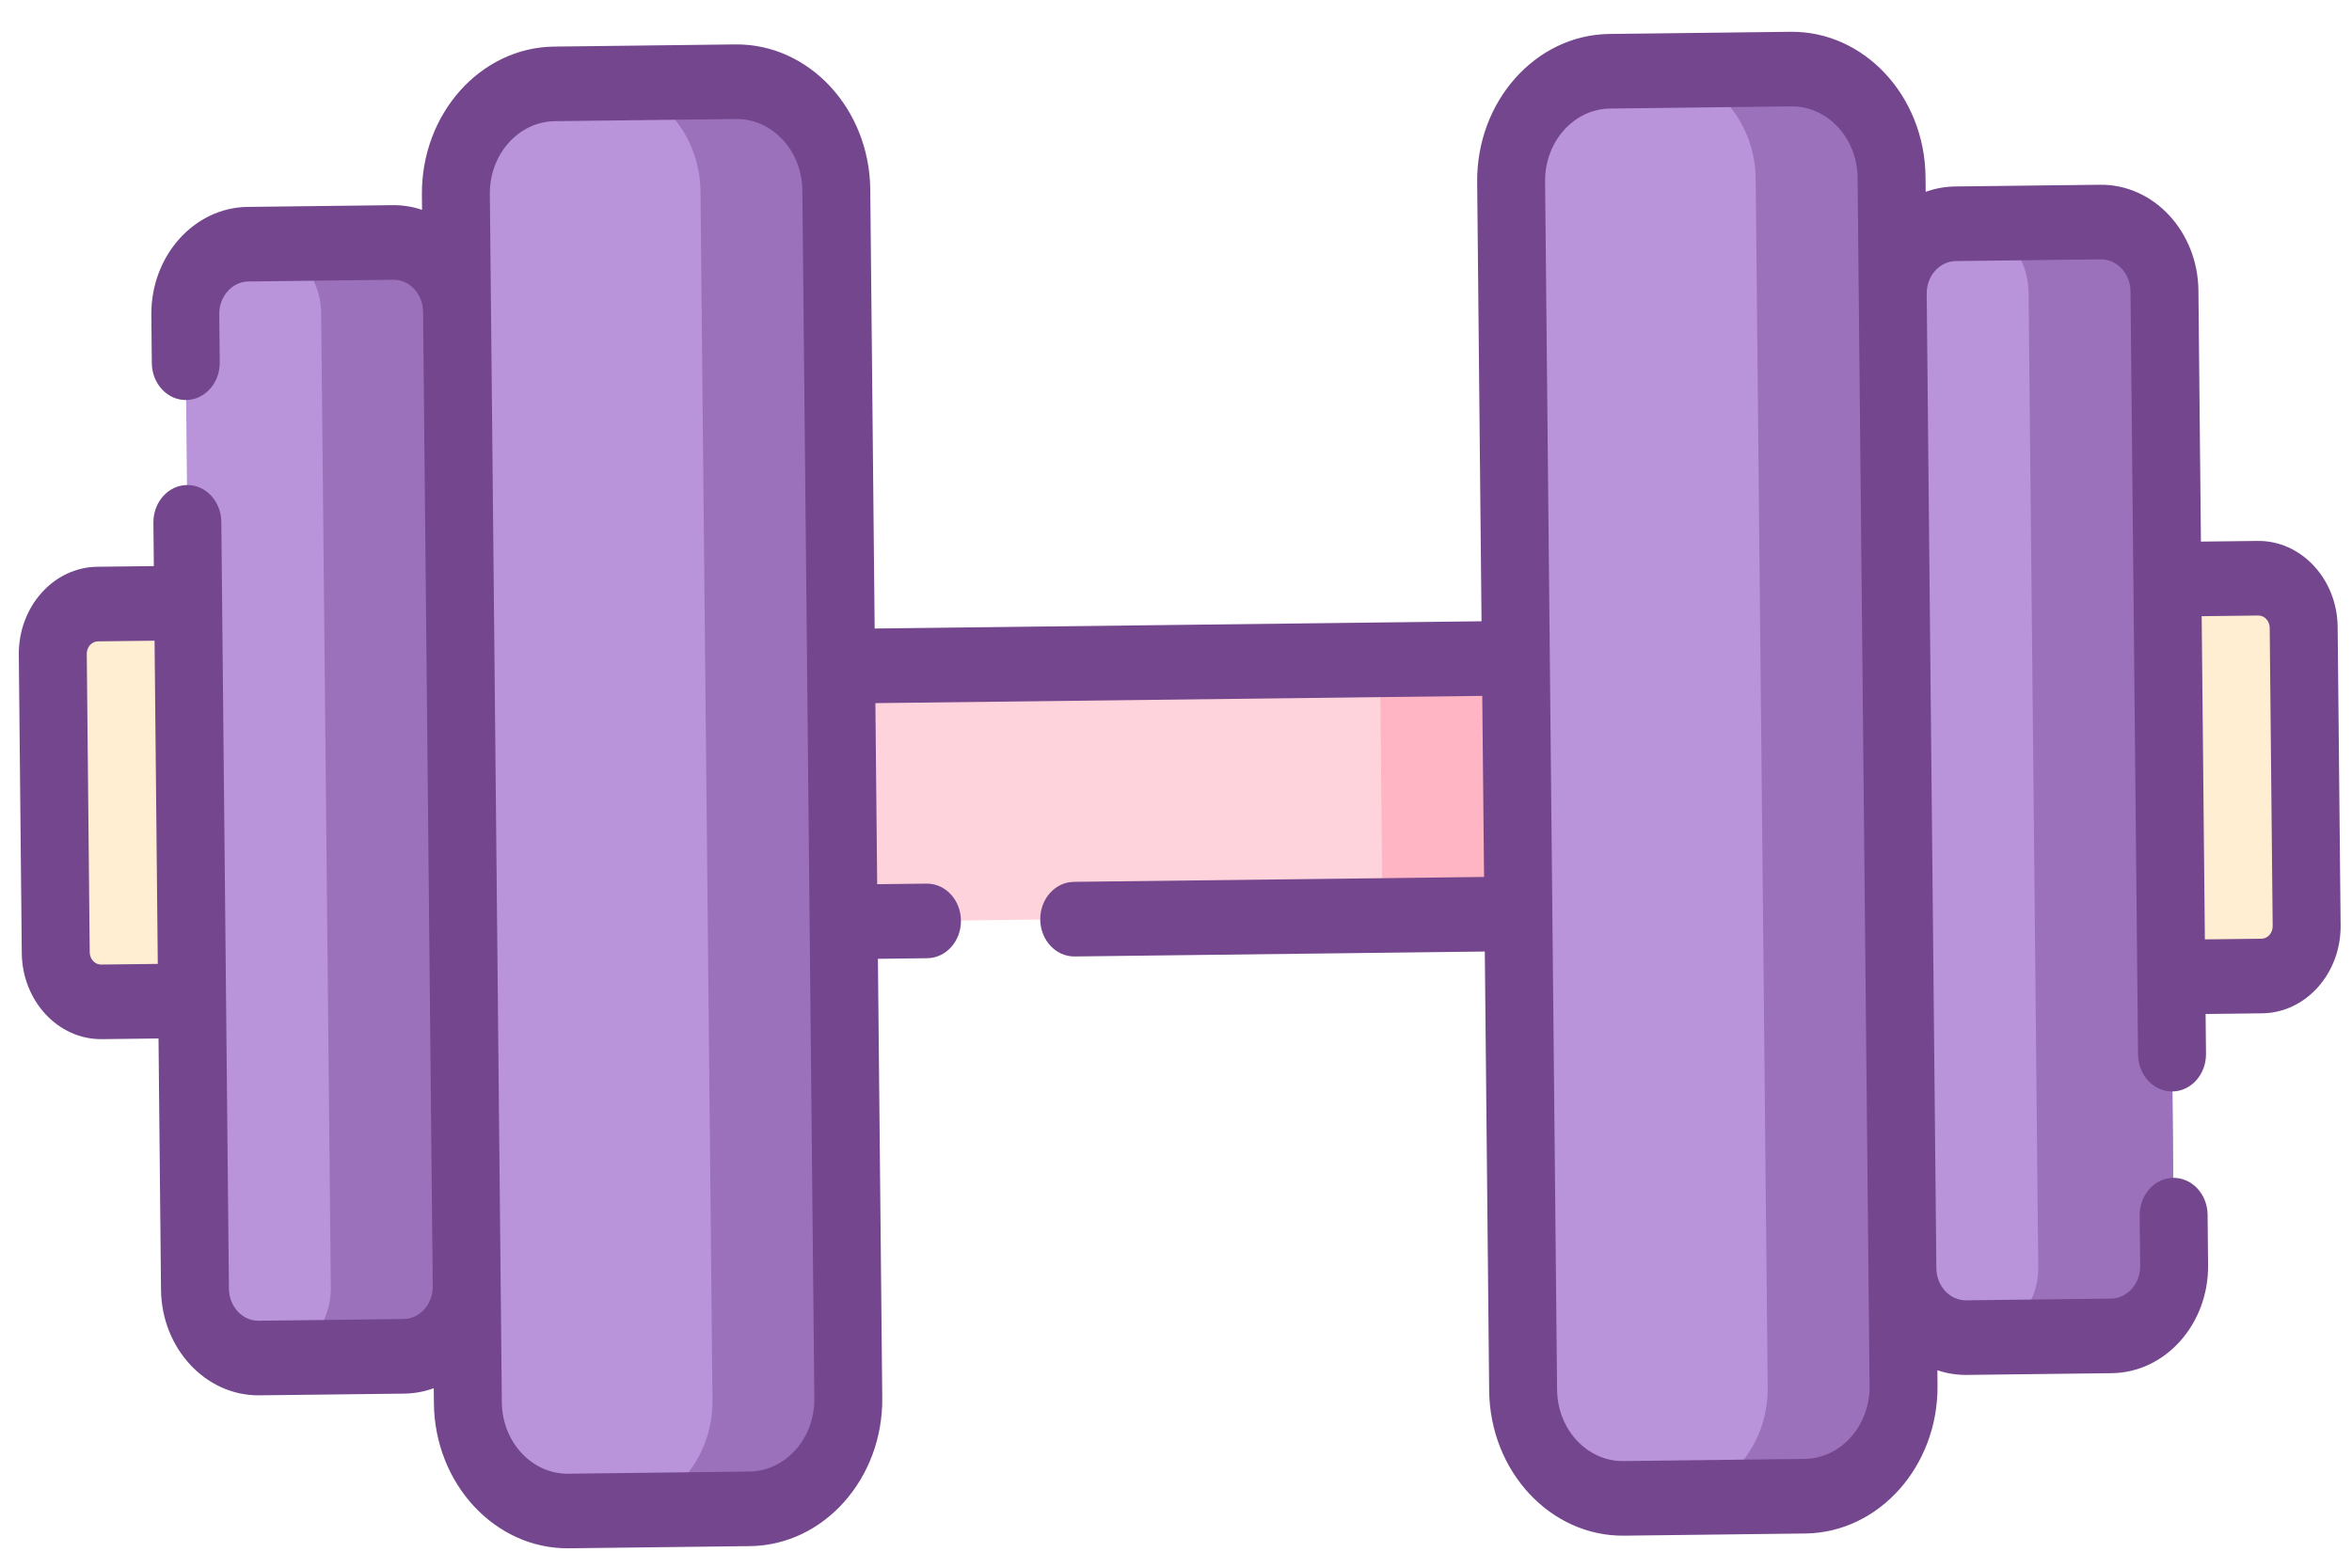
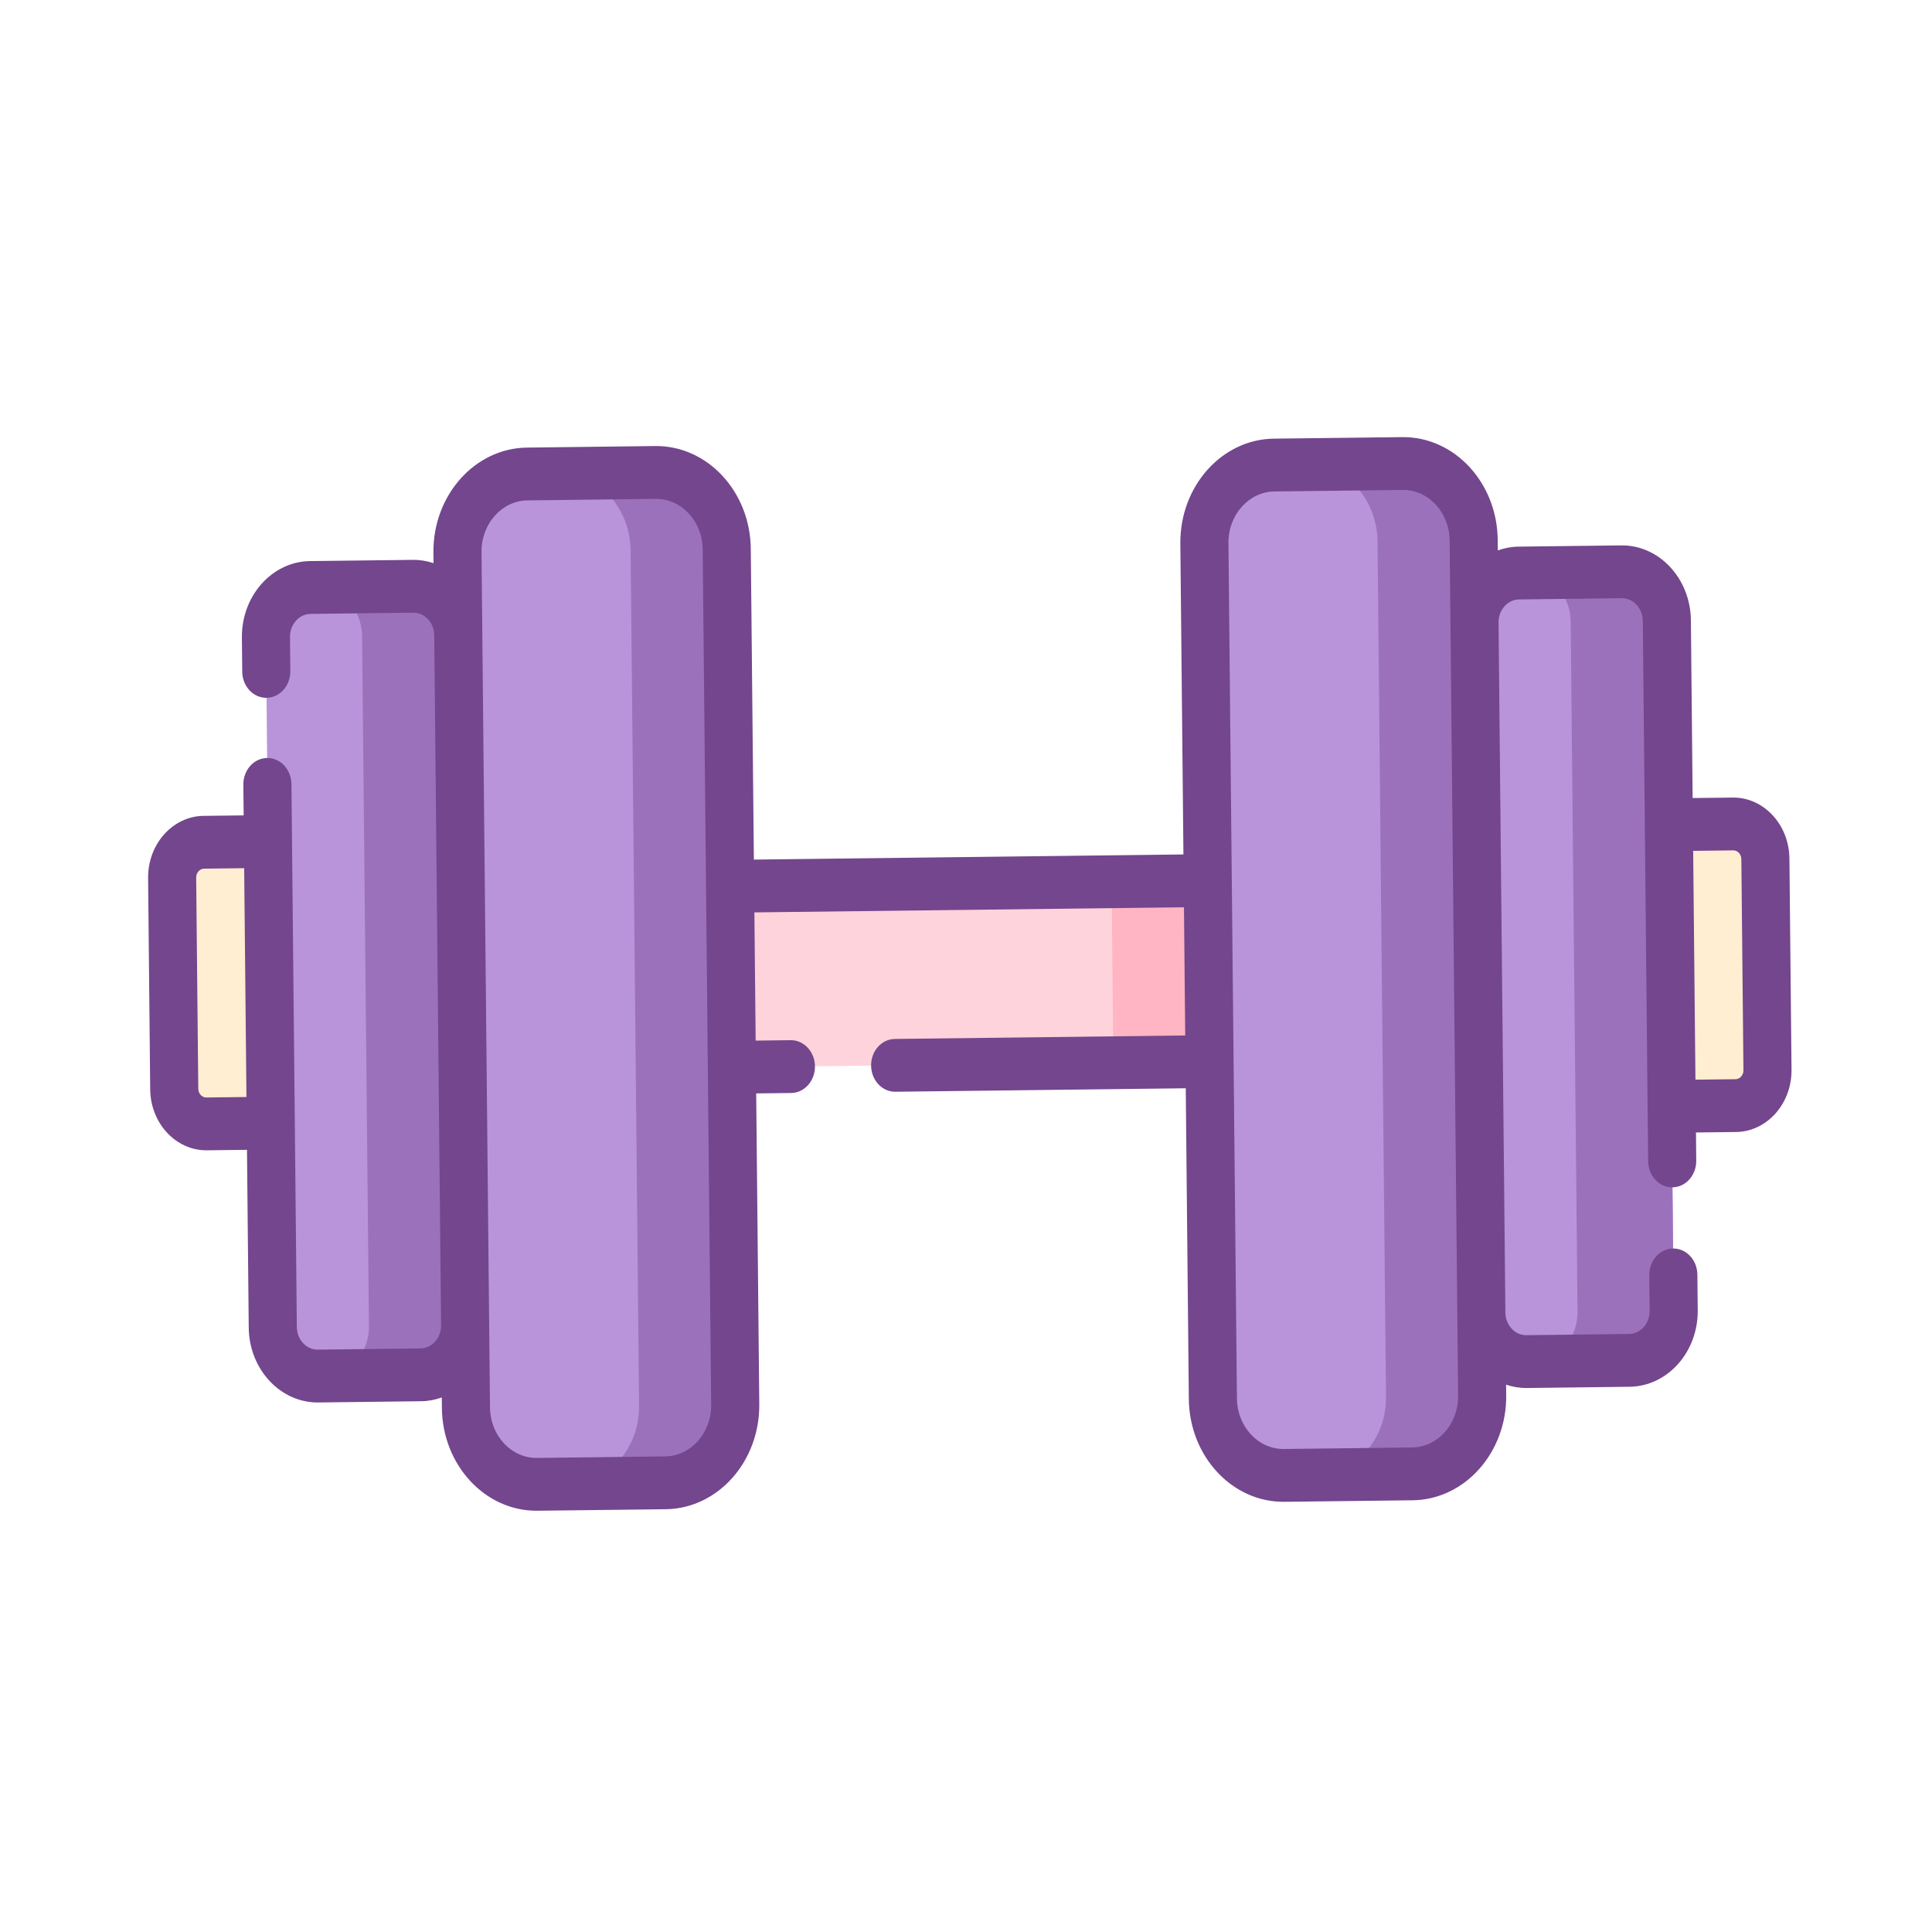
- <svg xmlns="http://www.w3.org/2000/svg" width="81" height="54" viewBox="0 0 81 54" fill="none">
-   <path d="M25.821 51.974L19.582 52.049C17.688 52.072 16.134 50.403 16.114 48.322L15.701 6.7C15.68 4.619 17.2 2.913 19.095 2.891L25.334 2.816C27.229 2.794 28.782 4.462 28.802 6.543L29.215 48.165C29.236 50.246 27.716 51.952 25.821 51.974Z" fill="#B994DA" />
-   <path d="M25.334 2.817L20.655 2.873C22.55 2.85 24.103 4.519 24.124 6.6L24.537 48.221C24.558 50.303 23.038 52.008 21.143 52.031L25.822 51.975C27.717 51.952 29.237 50.247 29.216 48.166L28.803 6.544C28.782 4.463 27.229 2.794 25.334 2.817Z" fill="#9C71BC" />
-   <path d="M13.913 46.72L8.922 46.78C7.716 46.794 6.728 45.733 6.715 44.408L6.381 10.837C6.368 9.512 7.335 8.427 8.541 8.413L13.532 8.353C14.738 8.339 15.727 9.401 15.74 10.725L16.073 44.296C16.086 45.62 15.119 46.706 13.913 46.72Z" fill="#B994DA" />
-   <path d="M13.532 8.353L8.853 8.409C10.059 8.395 11.047 9.457 11.06 10.781L11.393 44.352C11.406 45.677 10.439 46.762 9.233 46.776L13.912 46.721C15.118 46.706 16.085 45.621 16.072 44.297L15.739 10.725C15.726 9.401 14.738 8.339 13.532 8.353Z" fill="#9C71BC" />
-   <path d="M6.615 34.473L3.496 34.511C2.634 34.521 1.928 33.763 1.919 32.817L1.817 22.54C1.808 21.594 2.498 20.819 3.36 20.808L6.479 20.771L6.615 34.473Z" fill="#FFEED2" />
-   <path d="M28.964 22.947L52.204 22.669L52.291 31.476L29.051 31.754L28.964 22.947Z" fill="#FFD3DB" />
-   <path d="M47.525 22.725L52.205 22.669L52.292 31.476L47.613 31.532L47.525 22.725Z" fill="#FFB5C3" />
-   <path d="M62.162 51.535L55.923 51.609C54.028 51.632 52.475 49.963 52.454 47.882L52.041 6.261C52.02 4.179 53.54 2.474 55.435 2.451L61.674 2.377C63.569 2.354 65.122 4.023 65.143 6.104L65.556 47.725C65.576 49.806 64.057 51.512 62.162 51.535Z" fill="#B994DA" />
-   <path d="M61.675 2.381L56.995 2.437C58.891 2.414 60.444 4.083 60.464 6.164L60.877 47.786C60.898 49.867 59.378 51.572 57.483 51.595L62.162 51.539C64.057 51.516 65.577 49.811 65.556 47.73L65.143 6.108C65.123 4.027 63.57 2.358 61.675 2.381Z" fill="#9C71BC" />
-   <path d="M72.715 46.015L67.724 46.075C66.518 46.089 65.53 45.027 65.517 43.703L65.184 10.131C65.171 8.807 66.138 7.722 67.344 7.707L72.335 7.648C73.541 7.633 74.529 8.695 74.542 10.019L74.875 43.591C74.888 44.915 73.921 46 72.715 46.015Z" fill="#B994DA" />
-   <path d="M72.334 7.648L67.655 7.704C68.861 7.689 69.849 8.751 69.862 10.076L70.195 43.647C70.209 44.971 69.242 46.057 68.036 46.071L72.715 46.015C73.921 46.001 74.888 44.915 74.875 43.591L74.541 10.02C74.528 8.695 73.54 7.633 72.334 7.648Z" fill="#9C71BC" />
-   <path d="M77.897 33.617L74.777 33.654L74.641 19.951L77.761 19.914C78.622 19.904 79.328 20.662 79.337 21.608L79.439 31.885C79.449 32.831 78.758 33.606 77.897 33.617Z" fill="#FFEED2" />
-   <path d="M77.747 18.633L75.797 18.656L75.711 10.006C75.691 7.976 74.17 6.341 72.321 6.364L67.33 6.423C66.977 6.428 66.637 6.493 66.318 6.608L66.313 6.093C66.285 3.307 64.199 1.065 61.662 1.095L55.423 1.17C52.886 1.2 50.844 3.492 50.872 6.278L51.022 21.4L30.122 21.65L29.971 6.528C29.944 3.742 27.857 1.5 25.32 1.53L19.081 1.605C16.544 1.635 14.503 3.926 14.53 6.712L14.535 7.228C14.214 7.12 13.873 7.063 13.52 7.067L8.529 7.127C6.68 7.149 5.192 8.819 5.212 10.85L5.228 12.509C5.235 13.218 5.765 13.787 6.411 13.779C7.057 13.772 7.575 13.19 7.568 12.481L7.551 10.822C7.545 10.208 7.995 9.703 8.554 9.696L13.545 9.636C14.104 9.63 14.564 10.124 14.57 10.738L14.903 44.309C14.909 44.923 14.459 45.428 13.9 45.434L8.909 45.494C8.35 45.501 7.891 45.007 7.884 44.393L7.622 17.977C7.615 17.268 7.086 16.699 6.44 16.707C5.794 16.715 5.276 17.296 5.283 18.006L5.298 19.499L3.348 19.523C1.843 19.541 0.632 20.9 0.648 22.553L0.75 32.83C0.767 34.482 2.004 35.812 3.509 35.794L5.459 35.771L5.545 44.421C5.565 46.451 7.086 48.085 8.935 48.063L13.926 48.004C14.279 47.999 14.619 47.934 14.938 47.818L14.943 48.334C14.971 51.12 17.057 53.362 19.594 53.332L25.833 53.257C28.37 53.227 30.412 50.935 30.384 48.149L30.234 33.027L31.937 33.006C32.583 32.998 33.101 32.417 33.094 31.708C33.087 30.998 32.557 30.429 31.911 30.437L30.209 30.457L30.147 24.22L51.047 23.97L51.109 30.207L36.982 30.376C36.336 30.384 35.818 30.965 35.825 31.675C35.832 32.384 36.362 32.953 37.008 32.946L51.135 32.776L51.285 47.899C51.312 50.685 53.399 52.927 55.936 52.897L62.175 52.822C64.712 52.792 66.754 50.501 66.726 47.715L66.721 47.199C67.042 47.307 67.383 47.364 67.736 47.36L72.727 47.3C74.576 47.278 76.064 45.608 76.044 43.577L76.027 41.843C76.02 41.133 75.49 40.564 74.844 40.572C74.198 40.58 73.68 41.161 73.687 41.871L73.705 43.605C73.711 44.219 73.261 44.724 72.702 44.731L67.711 44.791C67.152 44.797 66.692 44.303 66.686 43.689L66.353 10.118C66.347 9.504 66.797 8.999 67.356 8.993L72.347 8.933C72.906 8.926 73.365 9.42 73.372 10.034L73.632 36.326C73.639 37.035 74.169 37.604 74.815 37.596C75.461 37.589 75.979 37.007 75.972 36.298L75.958 34.928L77.908 34.904C79.413 34.886 80.624 33.527 80.608 31.874L80.506 21.597C80.49 19.945 79.252 18.614 77.747 18.633ZM3.484 33.225C3.269 33.228 3.092 33.038 3.09 32.802L2.988 22.525C2.985 22.289 3.159 22.094 3.373 22.092L5.323 22.069L5.434 33.202L3.484 33.225ZM28.045 48.177C28.058 49.547 27.055 50.673 25.808 50.688L19.569 50.763C18.322 50.777 17.296 49.675 17.283 48.306L16.87 6.684C16.856 5.315 17.86 4.189 19.107 4.174L25.346 4.099C26.593 4.084 27.618 5.186 27.632 6.556L28.045 48.177ZM64.386 47.742C64.4 49.112 63.396 50.238 62.149 50.253L55.91 50.328C54.663 50.343 53.638 49.241 53.624 47.871L53.211 6.25C53.198 4.88 54.201 3.754 55.448 3.739L61.687 3.664C62.934 3.649 63.96 4.751 63.973 6.121L64.386 47.742ZM78.268 31.902C78.271 32.138 78.097 32.333 77.883 32.335L75.933 32.358L75.823 21.225L77.772 21.202C77.987 21.199 78.164 21.389 78.166 21.625L78.268 31.902Z" fill="#73468D" />
+ <svg xmlns="http://www.w3.org/2000/svg" width="94" height="94" viewBox="0 0 94 94" fill="none">
+   <path d="M32.379 72.147L26.14 72.221C24.245 72.244 22.692 70.575 22.671 68.494L22.258 26.873C22.238 24.791 23.757 23.086 25.652 23.063L31.891 22.989C33.786 22.966 35.339 24.635 35.36 26.716L35.773 68.337C35.793 70.418 34.274 72.124 32.379 72.147Z" fill="#B994DA" />
+   <path d="M31.892 22.989L27.213 23.045C29.108 23.023 30.661 24.691 30.681 26.772L31.094 68.394C31.115 70.475 29.595 72.18 27.7 72.203L32.379 72.147C34.275 72.124 35.794 70.419 35.773 68.338L35.361 26.716C35.34 24.635 33.787 22.967 31.892 22.989Z" fill="#9C71BC" />
+   <path d="M20.47 66.893L15.479 66.952C14.273 66.967 13.285 65.905 13.272 64.581L12.939 31.009C12.926 29.685 13.893 28.6 15.099 28.585L20.09 28.526C21.296 28.511 22.284 29.573 22.297 30.897L22.63 64.469C22.643 65.793 21.676 66.878 20.47 66.893Z" fill="#B994DA" />
+   <path d="M20.089 28.526L15.41 28.582C16.616 28.567 17.604 29.629 17.617 30.954L17.951 64.525C17.964 65.849 16.997 66.935 15.791 66.949L20.47 66.893C21.676 66.879 22.643 65.793 22.63 64.469L22.297 30.898C22.284 29.573 21.295 28.511 20.089 28.526Z" fill="#9C71BC" />
+   <path d="M13.172 54.646L10.053 54.683C9.192 54.694 8.486 53.935 8.476 52.989L8.374 42.712C8.365 41.766 9.056 40.991 9.917 40.981L13.037 40.943L13.172 54.646Z" fill="#FFEED2" />
+   <path d="M35.521 43.119L58.761 42.841L58.848 51.648L35.608 51.926L35.521 43.119Z" fill="#FFD3DB" />
+   <path d="M54.083 42.898L58.762 42.842L58.849 51.649L54.17 51.705L54.083 42.898Z" fill="#FFB5C3" />
+   <path d="M68.719 71.707L62.48 71.782C60.585 71.804 59.032 70.136 59.011 68.055L58.599 26.433C58.578 24.352 60.097 22.646 61.992 22.624L68.231 22.549C70.126 22.526 71.68 24.195 71.7 26.276L72.113 67.898C72.134 69.979 70.614 71.684 68.719 71.707Z" fill="#B994DA" />
+   <path d="M68.232 22.553L63.553 22.609C65.448 22.587 67.001 24.256 67.022 26.337L67.434 67.958C67.455 70.039 65.936 71.745 64.04 71.767L68.72 71.711C70.615 71.689 72.134 69.983 72.114 67.902L71.701 26.281C71.68 24.2 70.127 22.531 68.232 22.553Z" fill="#9C71BC" />
+   <path d="M79.273 66.187L74.282 66.247C73.076 66.261 72.087 65.2 72.074 63.875L71.741 30.304C71.728 28.98 72.695 27.894 73.901 27.88L78.892 27.82C80.098 27.806 81.086 28.867 81.1 30.192L81.433 63.763C81.446 65.088 80.479 66.173 79.273 66.187Z" fill="#B994DA" />
+   <path d="M78.891 27.82L74.212 27.876C75.418 27.862 76.407 28.924 76.42 30.248L76.753 63.819C76.766 65.144 75.799 66.229 74.593 66.243L79.272 66.188C80.478 66.173 81.445 65.088 81.432 63.764L81.099 30.192C81.086 28.868 80.097 27.806 78.891 27.82Z" fill="#9C71BC" />
+   <path d="M84.454 53.789L81.335 53.827L81.198 40.124L84.318 40.087C85.179 40.076 85.885 40.835 85.895 41.781L85.997 52.058C86.006 53.004 85.315 53.779 84.454 53.789Z" fill="#FFEED2" />
+   <path d="M84.304 38.805L82.354 38.828L82.269 30.178C82.248 28.148 80.728 26.514 78.879 26.536L73.888 26.596C73.534 26.6 73.194 26.665 72.875 26.781L72.87 26.265C72.843 23.479 70.756 21.237 68.219 21.268L61.98 21.342C59.443 21.373 57.401 23.664 57.429 26.45L57.579 41.573L36.679 41.823L36.529 26.7C36.501 23.914 34.415 21.672 31.878 21.702L25.639 21.777C23.102 21.807 21.06 24.099 21.088 26.885L21.093 27.4C20.772 27.292 20.43 27.235 20.077 27.24L15.086 27.299C13.237 27.321 11.749 28.991 11.769 31.022L11.786 32.681C11.793 33.391 12.322 33.959 12.968 33.952C13.614 33.944 14.132 33.363 14.125 32.653L14.109 30.994C14.103 30.38 14.553 29.875 15.112 29.869L20.103 29.809C20.662 29.802 21.121 30.296 21.128 30.91L21.461 64.481C21.467 65.095 21.017 65.6 20.458 65.607L15.467 65.666C14.908 65.673 14.448 65.179 14.442 64.565L14.18 38.15C14.173 37.441 13.643 36.872 12.997 36.879C12.351 36.887 11.833 37.468 11.84 38.178L11.855 39.672L9.905 39.695C8.4 39.713 7.189 41.072 7.206 42.725L7.308 53.002C7.324 54.655 8.562 55.985 10.067 55.967L12.017 55.944L12.102 64.593C12.122 66.624 13.643 68.258 15.492 68.236L20.483 68.176C20.837 68.172 21.177 68.107 21.495 67.991L21.5 68.506C21.528 71.293 23.615 73.535 26.152 73.504L32.391 73.43C34.928 73.399 36.969 71.108 36.942 68.322L36.792 53.199L38.494 53.179C39.14 53.171 39.658 52.59 39.651 51.88C39.644 51.171 39.115 50.602 38.469 50.609L36.766 50.63L36.704 44.392L57.605 44.142L57.666 50.38L43.54 50.549C42.894 50.556 42.376 51.138 42.383 51.847C42.39 52.557 42.919 53.126 43.565 53.118L57.692 52.949L57.842 68.072C57.87 70.858 59.956 73.1 62.493 73.069L68.732 72.995C71.269 72.964 73.311 70.673 73.283 67.887L73.278 67.371C73.599 67.479 73.94 67.537 74.294 67.532L79.285 67.472C81.134 67.45 82.622 65.78 82.602 63.75L82.584 62.015C82.577 61.306 82.048 60.737 81.402 60.745C80.756 60.752 80.238 61.334 80.245 62.043L80.262 63.778C80.268 64.392 79.818 64.897 79.259 64.903L74.268 64.963C73.709 64.97 73.249 64.476 73.243 63.862L72.91 30.291C72.904 29.677 73.354 29.172 73.913 29.165L78.904 29.105C79.463 29.099 79.923 29.593 79.929 30.206L80.19 56.498C80.197 57.208 80.726 57.777 81.372 57.769C82.018 57.761 82.536 57.18 82.529 56.47L82.516 55.1L84.465 55.077C85.97 55.059 87.182 53.699 87.165 52.047L87.063 41.77C87.047 40.117 85.809 38.787 84.304 38.805ZM10.041 53.398C9.826 53.4 9.649 53.21 9.647 52.974L9.545 42.697C9.543 42.461 9.716 42.267 9.931 42.264L11.88 42.241L11.991 53.374L10.041 53.398ZM34.602 68.35C34.616 69.719 33.612 70.845 32.365 70.86L26.126 70.935C24.879 70.95 23.854 69.848 23.84 68.478L23.427 26.857C23.414 25.488 24.417 24.361 25.664 24.346L31.903 24.272C33.15 24.257 34.176 25.359 34.189 26.728L34.602 68.35ZM70.944 67.915C70.957 69.284 69.954 70.411 68.707 70.426L62.468 70.5C61.221 70.515 60.195 69.413 60.182 68.044L59.769 26.422C59.755 25.053 60.759 23.926 62.006 23.912L68.245 23.837C69.492 23.822 70.517 24.924 70.531 26.293L70.944 67.915ZM84.826 52.075C84.828 52.311 84.655 52.505 84.44 52.508L82.49 52.531L82.38 41.398L84.329 41.374C84.544 41.372 84.721 41.562 84.724 41.798L84.826 52.075Z" fill="#73468D" />
</svg>
